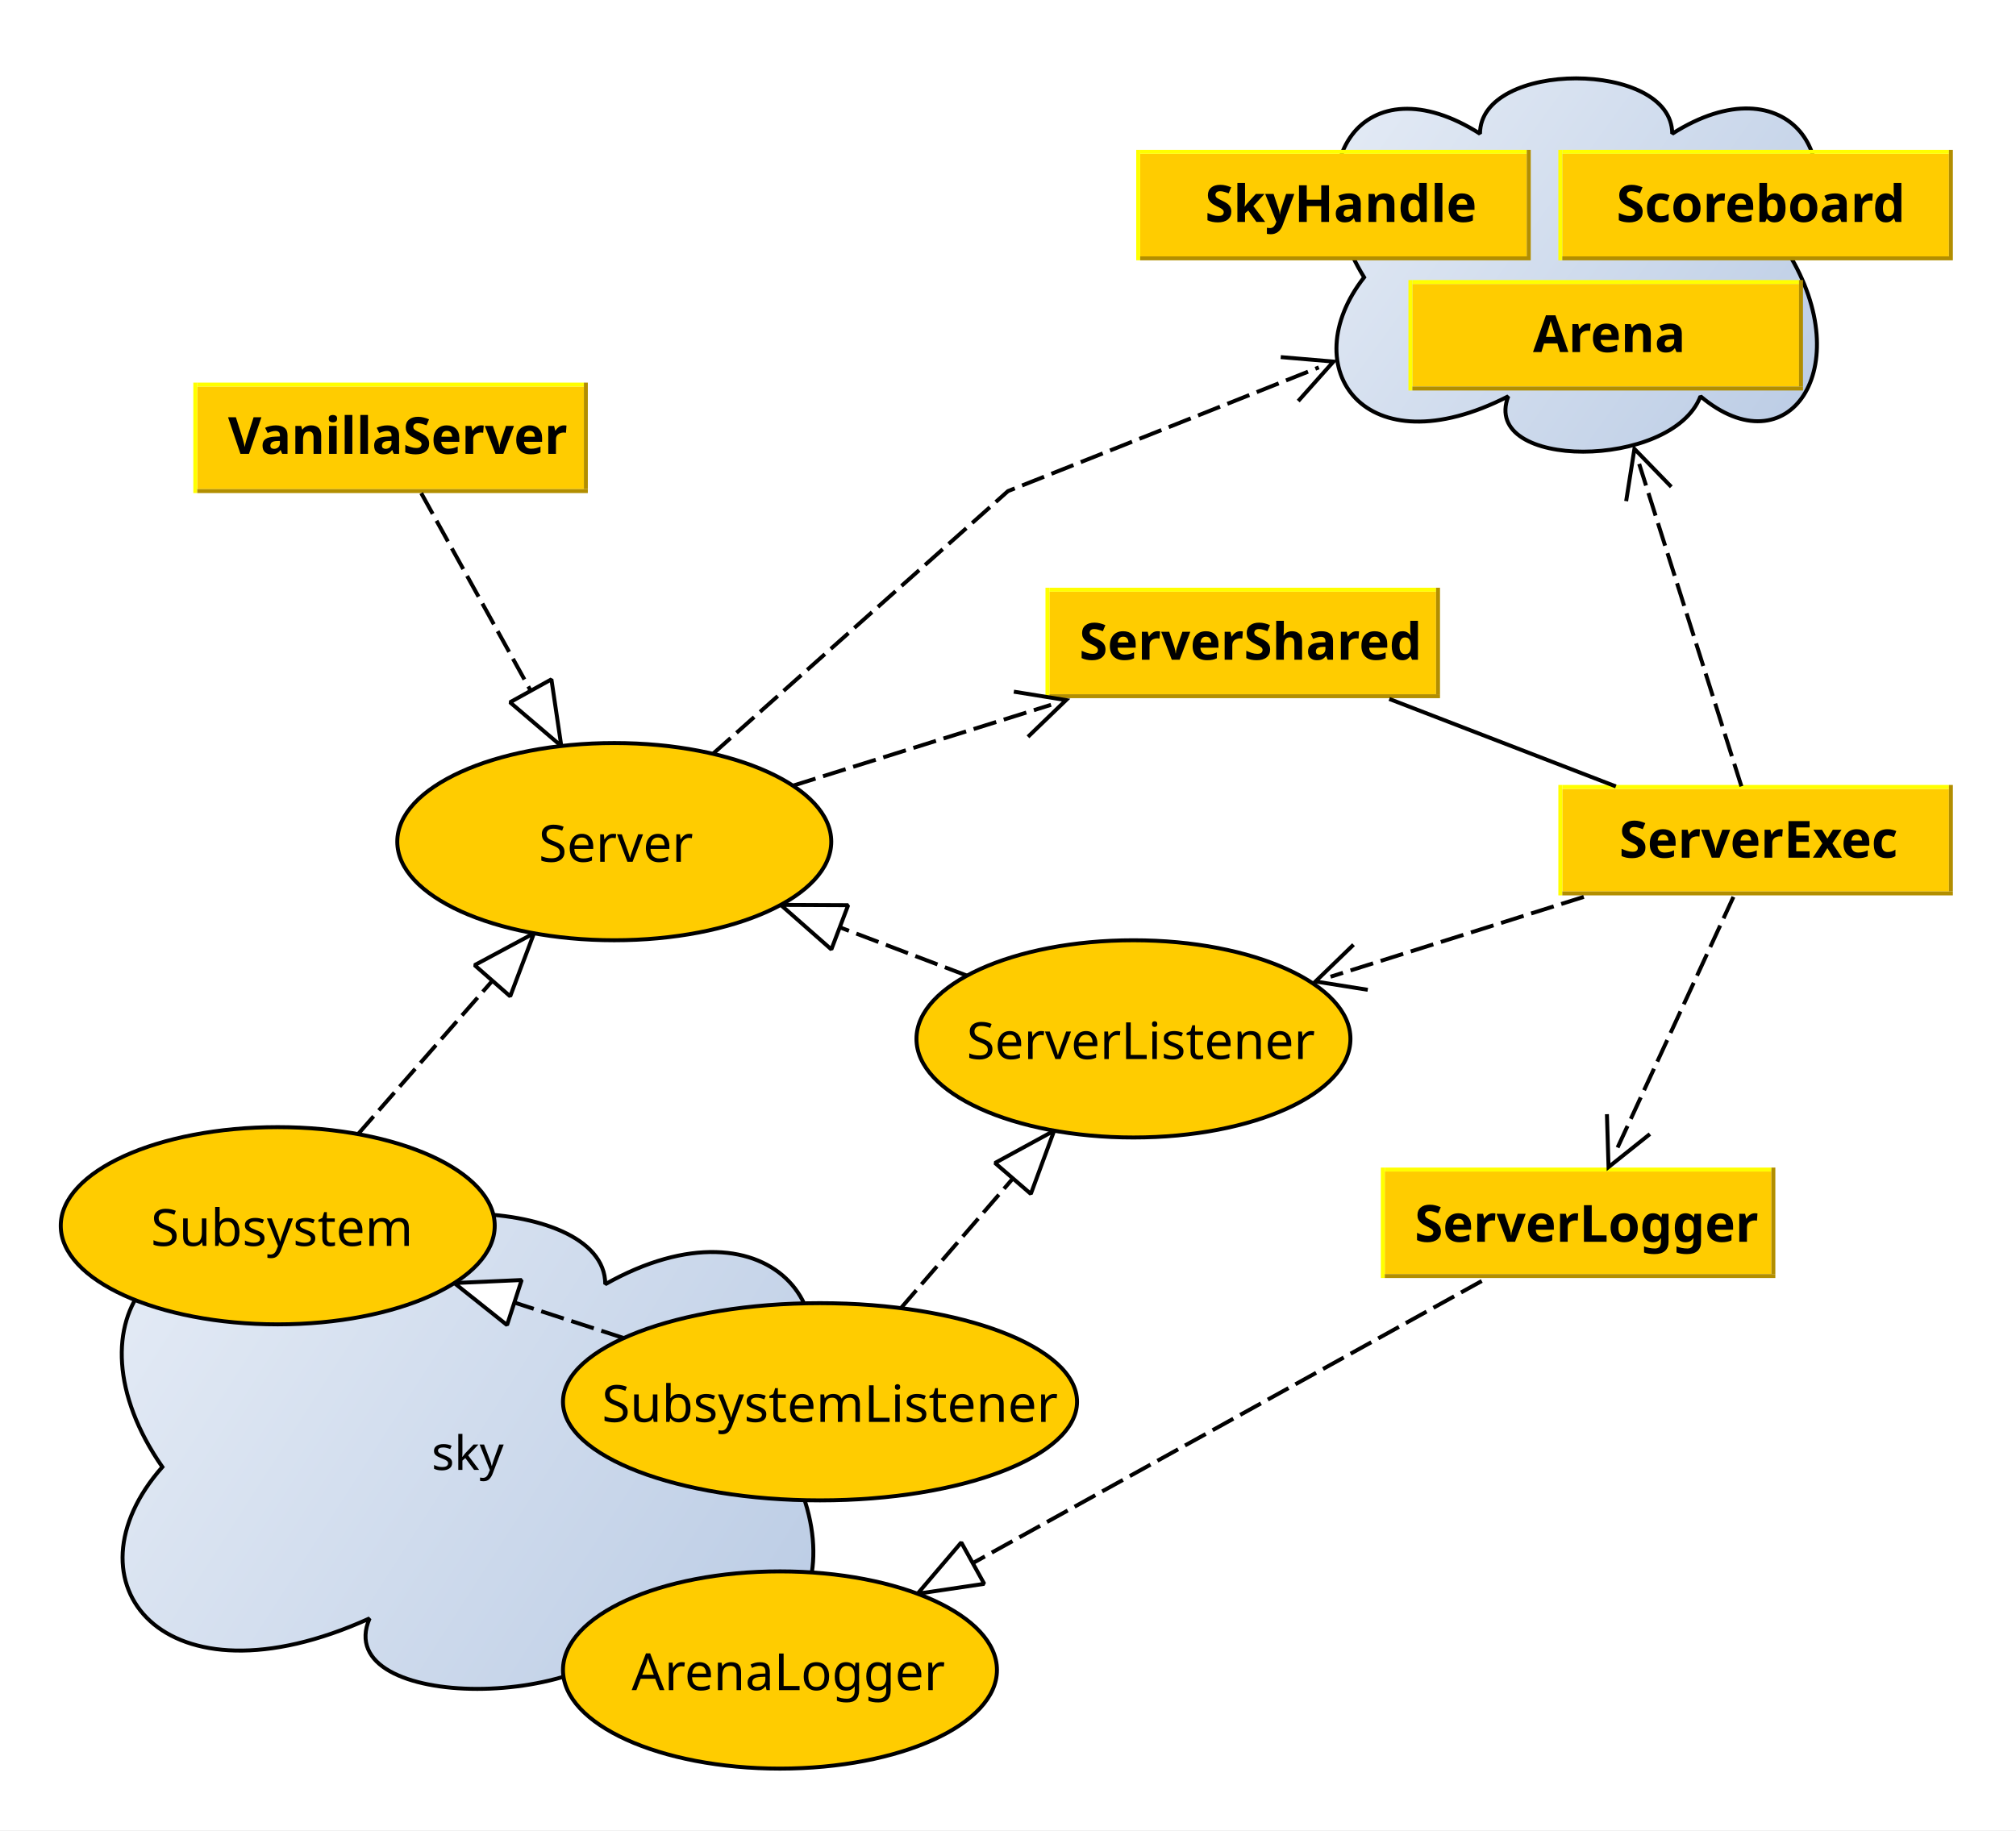
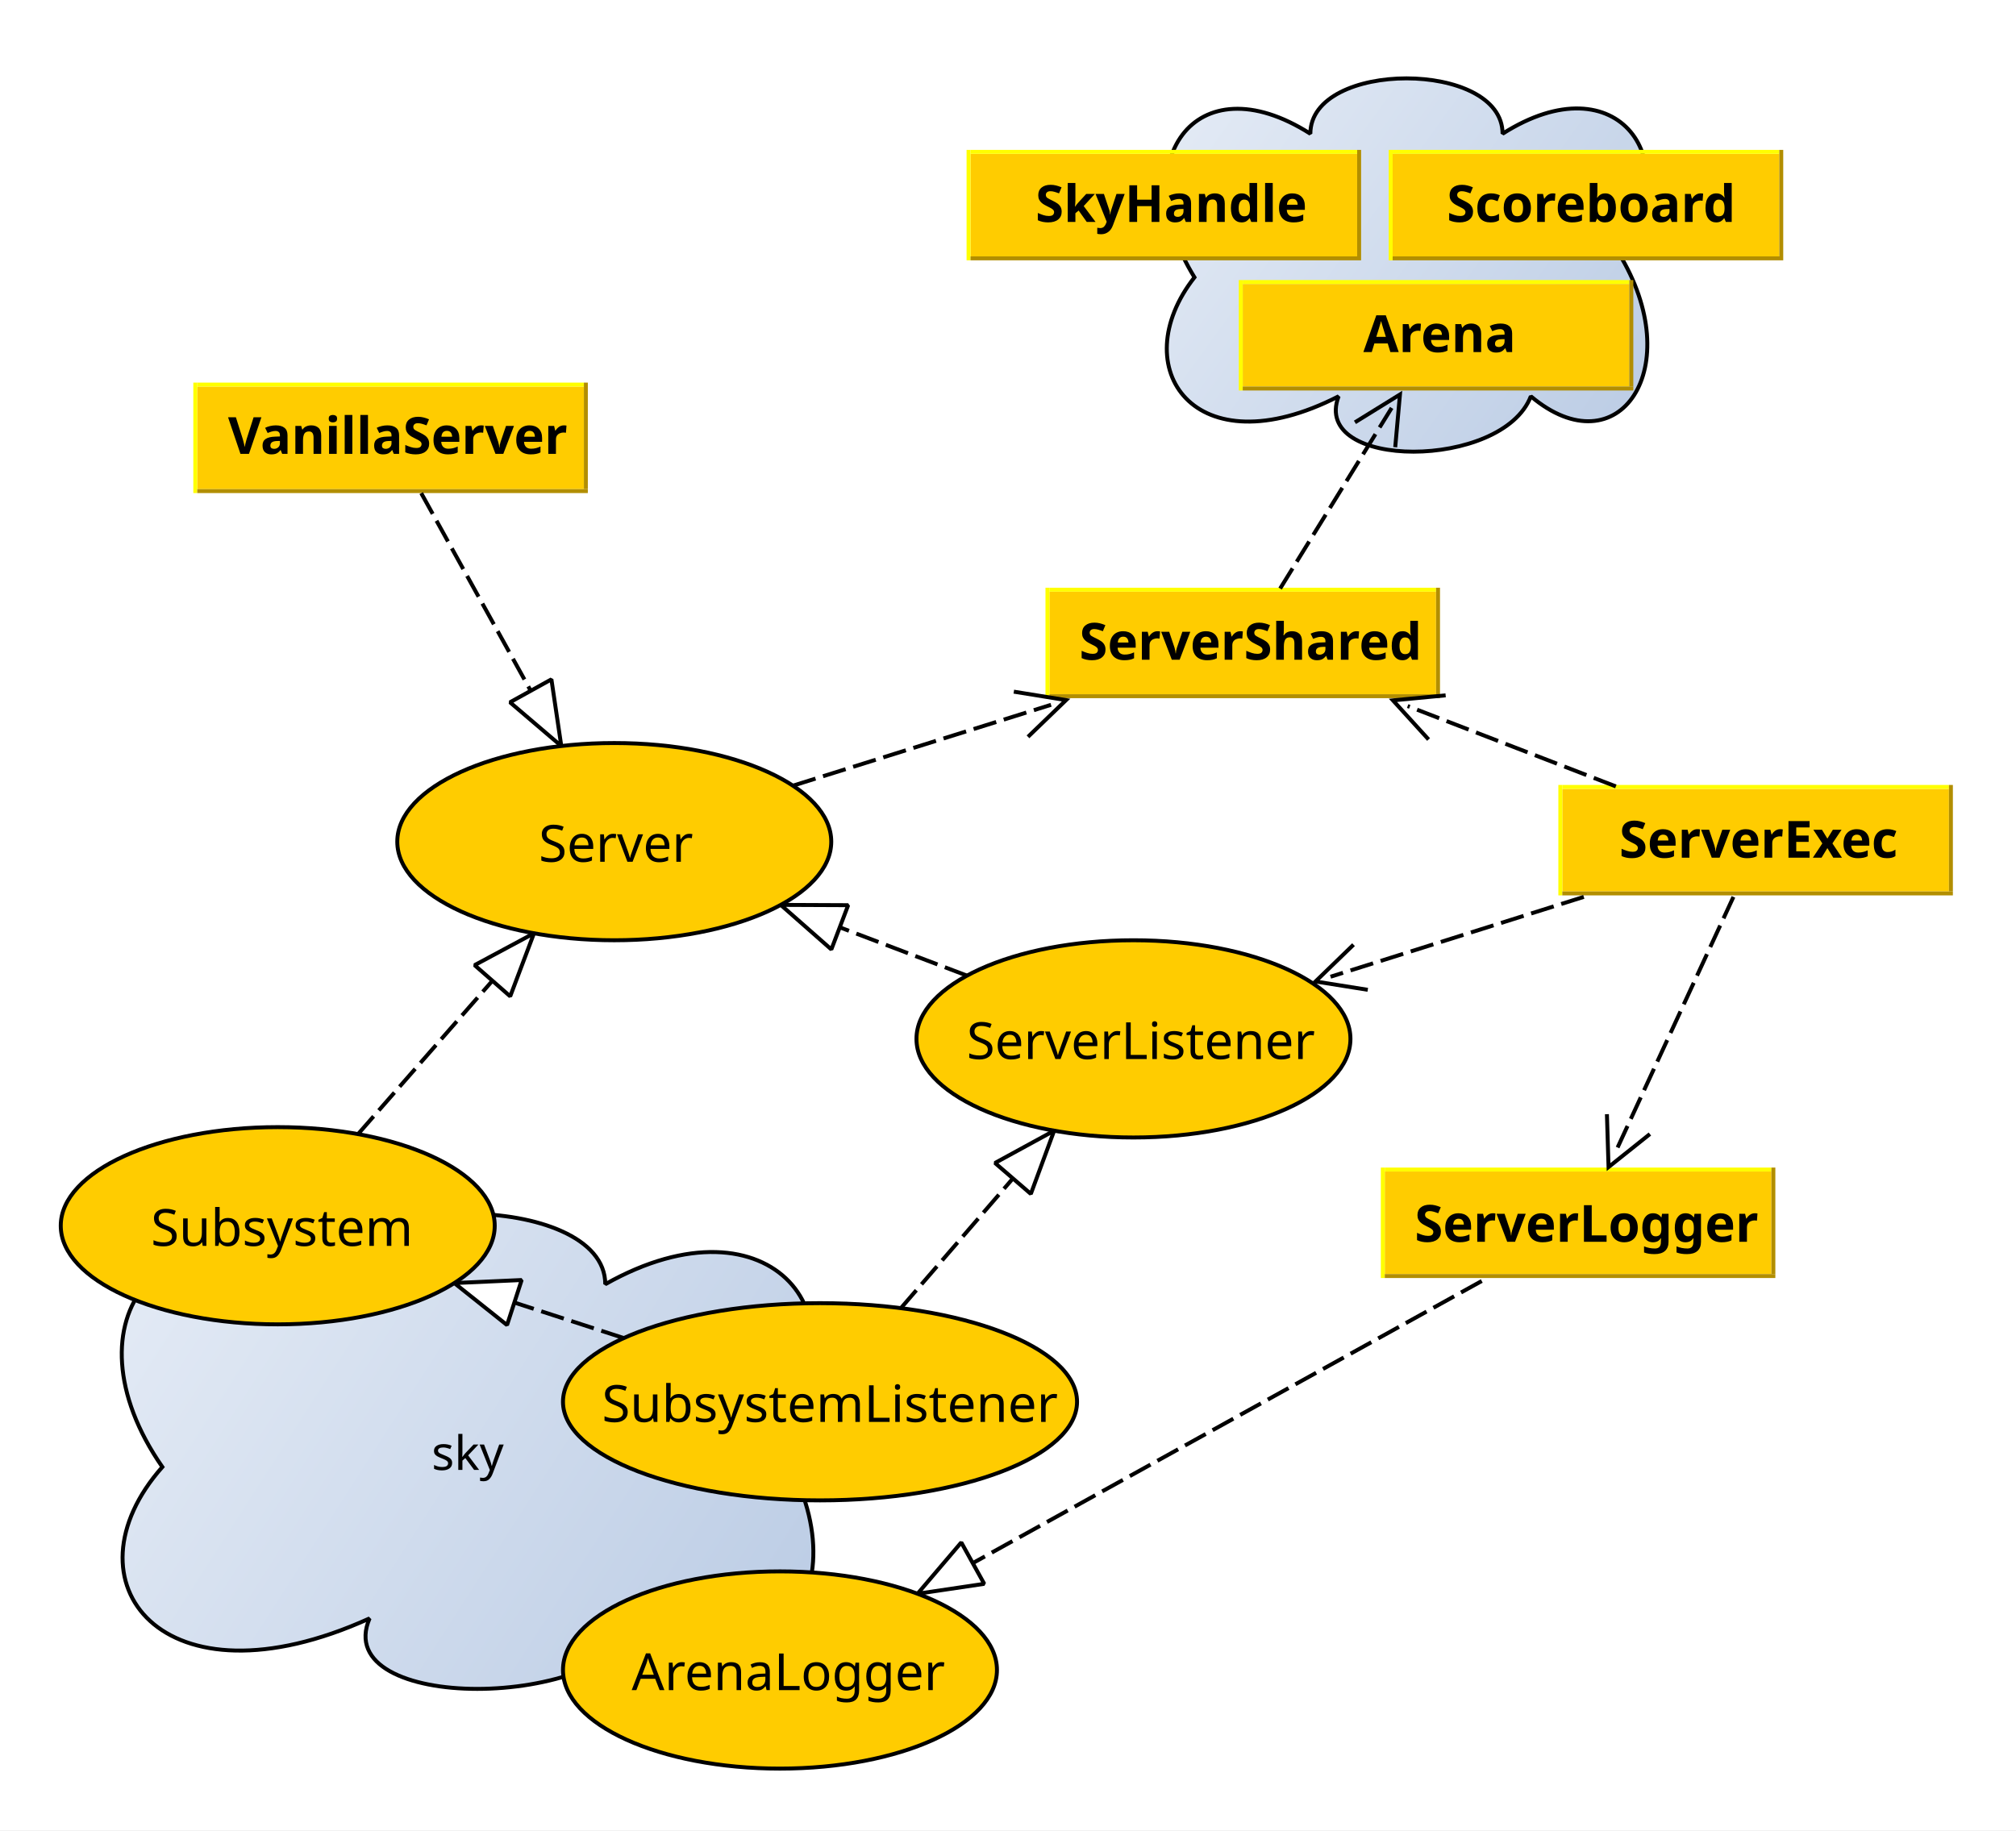
<svg xmlns="http://www.w3.org/2000/svg" fill-opacity="1" color-rendering="auto" color-interpolation="auto" text-rendering="auto" stroke="black" stroke-linecap="square" width="511" stroke-miterlimit="10" shape-rendering="auto" stroke-opacity="1" fill="black" stroke-dasharray="none" font-weight="normal" stroke-width="1" height="464" font-family="'Dialog'" font-style="normal" stroke-linejoin="miter" font-size="12px" stroke-dashoffset="0" image-rendering="auto">
  <defs id="genericDefs" />
  <g>
    <defs id="defs1">
      <linearGradient x1="470.4" gradientUnits="userSpaceOnUse" x2="676.4" y1="550.747" y2="683.121" id="linearGradient1" spreadMethod="reflect">
        <stop stop-opacity="1" stop-color="rgb(232,238,247)" offset="0%" />
        <stop stop-opacity="1" stop-color="rgb(183,201,227)" offset="100%" />
      </linearGradient>
-       <linearGradient x1="782.85" gradientUnits="userSpaceOnUse" x2="926.15" y1="264.187" y2="368.187" id="linearGradient2" spreadMethod="reflect">
+       <linearGradient x1="739.85" gradientUnits="userSpaceOnUse" x2="883.15" y1="264.187" y2="368.187" id="linearGradient2" spreadMethod="reflect">
        <stop stop-opacity="1" stop-color="rgb(232,238,247)" offset="0%" />
        <stop stop-opacity="1" stop-color="rgb(183,201,227)" offset="100%" />
      </linearGradient>
      <clipPath clipPathUnits="userSpaceOnUse" id="clipPath1">
        <path d="M0 0 L511 0 L511 464 L0 464 L0 0 Z" />
      </clipPath>
      <clipPath clipPathUnits="userSpaceOnUse" id="clipPath2">
        <path d="M455 249 L966 249 L966 713 L455 713 L455 249 Z" />
      </clipPath>
      <clipPath clipPathUnits="userSpaceOnUse" id="clipPath3">
        <path d="M850 448 L850 476 L950 476 L950 448 Z" />
      </clipPath>
      <clipPath clipPathUnits="userSpaceOnUse" id="clipPath4">
        <path d="M504 346 L504 374 L604 374 L604 346 Z" />
      </clipPath>
      <clipPath clipPathUnits="userSpaceOnUse" id="clipPath5">
        <path d="M720 398 L720 426 L820 426 L820 398 Z" />
      </clipPath>
      <clipPath clipPathUnits="userSpaceOnUse" id="clipPath6">
        <path d="M805 545 L805 573 L905 573 L905 545 Z" />
      </clipPath>
      <clipPath clipPathUnits="userSpaceOnUse" id="clipPath7">
-         <path d="M743 287 L743 315 L843 315 L843 287 Z" />
+         <path d="M700 287 L700 315 L800 315 L800 287 Z" />
      </clipPath>
      <clipPath clipPathUnits="userSpaceOnUse" id="clipPath8">
-         <path d="M812 320 L812 348 L912 348 L912 320 Z" />
+         <path d="M769 320 L769 348 L869 348 L869 320 Z" />
      </clipPath>
      <clipPath clipPathUnits="userSpaceOnUse" id="clipPath9">
-         <path d="M850 287 L850 315 L950 315 L950 287 Z" />
+         <path d="M807 287 L807 315 L907 315 L907 287 Z" />
      </clipPath>
    </defs>
    <g fill="white" text-rendering="geometricPrecision" shape-rendering="geometricPrecision" transform="translate(-455,-249)" stroke="white">
      <rect x="455" width="511" height="464" y="249" clip-path="url(#clipPath2)" stroke="none" />
    </g>
    <g fill="url(#linearGradient1)" text-rendering="geometricPrecision" shape-rendering="geometricPrecision" transform="matrix(1,0,0,1,-455,-249)" stroke="url(#linearGradient1)">
      <path d="M496.15 620.905 C470.4 583.841 496.15 550.747 538.38 574.574 C538.38 550.747 608.42 550.747 608.42 574.574 C650.65 550.747 676.4 583.841 650.65 612.963 C676.4 650.027 650.65 683.121 618.72 659.293 C608.42 683.121 538.38 683.121 548.68 659.293 C496.15 683.121 470.4 650.027 496.15 620.905 Z" stroke="none" clip-path="url(#clipPath2)" />
    </g>
    <g text-rendering="geometricPrecision" stroke-miterlimit="1.45" shape-rendering="geometricPrecision" transform="matrix(1,0,0,1,-455,-249)" stroke-linecap="butt">
      <path fill="none" d="M496.15 620.905 C470.4 583.841 496.15 550.747 538.38 574.574 C538.38 550.747 608.42 550.747 608.42 574.574 C650.65 550.747 676.4 583.841 650.65 612.963 C676.4 650.027 650.65 683.121 618.72 659.293 C608.42 683.121 538.38 683.121 548.68 659.293 C496.15 683.121 470.4 650.027 496.15 620.905 Z" clip-path="url(#clipPath2)" />
      <text x="564.4" xml:space="preserve" y="621.648" clip-path="url(#clipPath2)" font-family="sans-serif" stroke="none">sky</text>
    </g>
    <g fill="url(#linearGradient2)" text-rendering="geometricPrecision" shape-rendering="geometricPrecision" transform="matrix(1,0,0,1,-455,-249)" stroke="url(#linearGradient2)">
-       <path d="M800.763 319.307 C782.85 290.187 800.763 264.187 830.139 282.907 C830.139 264.187 878.861 264.187 878.861 282.907 C908.237 264.187 926.15 290.187 908.237 313.067 C926.15 342.187 908.237 368.187 886.026 349.467 C878.861 368.187 830.139 368.187 837.304 349.467 C800.763 368.187 782.85 342.187 800.763 319.307 Z" stroke="none" clip-path="url(#clipPath2)" />
+       <path d="M757.763 319.307 C739.85 290.187 757.763 264.187 787.139 282.907 C787.139 264.187 835.861 264.187 835.861 282.907 C865.237 264.187 883.15 290.187 865.237 313.067 C883.15 342.187 865.237 368.187 843.026 349.467 C835.861 368.187 787.139 368.187 794.304 349.467 C757.763 368.187 739.85 342.187 757.763 319.307 Z" stroke="none" clip-path="url(#clipPath2)" />
    </g>
    <g text-rendering="geometricPrecision" stroke-miterlimit="1.45" shape-rendering="geometricPrecision" transform="matrix(1,0,0,1,-455,-249)" stroke-linecap="butt">
-       <path fill="none" d="M800.763 319.307 C782.85 290.187 800.763 264.187 830.139 282.907 C830.139 264.187 878.861 264.187 878.861 282.907 C908.237 264.187 926.15 290.187 908.237 313.067 C926.15 342.187 908.237 368.187 886.026 349.467 C878.861 368.187 830.139 368.187 837.304 349.467 C800.763 368.187 782.85 342.187 800.763 319.307 Z" clip-path="url(#clipPath2)" />
+       <path fill="none" d="M757.763 319.307 C739.85 290.187 757.763 264.187 787.139 282.907 C787.139 264.187 835.861 264.187 835.861 282.907 C865.237 264.187 883.15 290.187 865.237 313.067 C883.15 342.187 865.237 368.187 843.026 349.467 C835.861 368.187 787.139 368.187 794.304 349.467 C757.763 368.187 739.85 342.187 757.763 319.307 Z" clip-path="url(#clipPath2)" />
    </g>
    <g fill="rgb(255,204,0)" text-rendering="geometricPrecision" shape-rendering="geometricPrecision" transform="matrix(1,0,0,1,-455,-249)" stroke="rgb(255,204,0)">
      <ellipse rx="55" ry="25" clip-path="url(#clipPath2)" cx="525.4" cy="559.747" stroke="none" />
    </g>
    <g font-size="13px" stroke-linecap="butt" transform="matrix(1,0,0,1,-455,-249)" text-rendering="geometricPrecision" font-family="sans-serif" shape-rendering="geometricPrecision" stroke-miterlimit="1.45">
      <text x="493.249" xml:space="preserve" y="564.854" clip-path="url(#clipPath2)" stroke="none">Subsystem</text>
      <ellipse rx="55" fill="none" ry="25" clip-path="url(#clipPath2)" cx="525.4" cy="559.747" />
    </g>
    <g fill="rgb(255,204,0)" text-rendering="geometricPrecision" shape-rendering="geometricPrecision" transform="matrix(1,0,0,1,-455,-249)" stroke="rgb(255,204,0)">
      <ellipse rx="55" ry="25" clip-path="url(#clipPath2)" cx="652.7" cy="672.374" stroke="none" />
    </g>
    <g font-size="13px" stroke-linecap="butt" transform="matrix(1,0,0,1,-455,-249)" text-rendering="geometricPrecision" font-family="sans-serif" shape-rendering="geometricPrecision" stroke-miterlimit="1.45">
      <text x="615.115" xml:space="preserve" y="677.48" clip-path="url(#clipPath2)" stroke="none">ArenaLogger</text>
      <ellipse rx="55" fill="none" ry="25" clip-path="url(#clipPath2)" cx="652.7" cy="672.374" />
    </g>
    <g fill="rgb(255,204,0)" text-rendering="geometricPrecision" shape-rendering="geometricPrecision" transform="matrix(1,0,0,1,-455,-249)" stroke="rgb(255,204,0)">
      <ellipse rx="55" ry="25" clip-path="url(#clipPath2)" cx="742.3" cy="512.374" stroke="none" />
    </g>
    <g font-size="13px" stroke-linecap="butt" transform="matrix(1,0,0,1,-455,-249)" text-rendering="geometricPrecision" font-family="sans-serif" shape-rendering="geometricPrecision" stroke-miterlimit="1.45">
      <text x="700.031" xml:space="preserve" y="517.48" clip-path="url(#clipPath2)" stroke="none">ServerListener</text>
      <ellipse rx="55" fill="none" ry="25" clip-path="url(#clipPath2)" cx="742.3" cy="512.374" />
    </g>
    <g fill="rgb(255,204,0)" text-rendering="geometricPrecision" shape-rendering="geometricPrecision" transform="matrix(1,0,0,1,-455,-249)" stroke="rgb(255,204,0)">
      <ellipse rx="65.15" ry="25" clip-path="url(#clipPath2)" cx="662.85" cy="604.374" stroke="none" />
    </g>
    <g font-size="13px" stroke-linecap="butt" transform="matrix(1,0,0,1,-455,-249)" text-rendering="geometricPrecision" font-family="sans-serif" shape-rendering="geometricPrecision" stroke-miterlimit="1.45">
      <text x="607.575" xml:space="preserve" y="609.48" clip-path="url(#clipPath2)" stroke="none">SubsystemListener</text>
      <ellipse rx="65.15" fill="none" ry="25" clip-path="url(#clipPath2)" cx="662.85" cy="604.374" />
    </g>
    <g fill="rgb(255,204,0)" text-rendering="geometricPrecision" shape-rendering="geometricPrecision" transform="matrix(1,0,0,1,-455,-249)" stroke="rgb(255,204,0)">
      <ellipse rx="55" ry="25" clip-path="url(#clipPath2)" cx="610.7" cy="462.373" stroke="none" />
    </g>
    <g font-size="13px" stroke-linecap="butt" transform="matrix(1,0,0,1,-455,-249)" text-rendering="geometricPrecision" font-family="sans-serif" shape-rendering="geometricPrecision" stroke-miterlimit="1.45">
      <text x="591.556" xml:space="preserve" y="467.48" clip-path="url(#clipPath2)" stroke="none">Server</text>
      <ellipse rx="55" fill="none" ry="25" clip-path="url(#clipPath2)" cx="610.7" cy="462.373" />
    </g>
    <g fill="rgb(255,204,0)" text-rendering="geometricPrecision" shape-rendering="geometricPrecision" transform="matrix(1,0,0,1,-455,-249)" stroke="rgb(255,204,0)">
      <rect x="851" width="98" height="26" y="449" clip-path="url(#clipPath2)" stroke="none" />
      <rect x="850" y="448" clip-path="url(#clipPath2)" fill="yellow" width="1" height="28" stroke="none" />
      <rect x="851" y="448" clip-path="url(#clipPath2)" fill="yellow" width="98" height="1" stroke="none" />
      <rect x="851" y="475" clip-path="url(#clipPath2)" fill="rgb(178,142,0)" width="99" height="1" stroke="none" />
      <rect x="949" y="448" clip-path="url(#clipPath2)" fill="rgb(178,142,0)" width="1" height="27" stroke="none" />
    </g>
    <g font-size="13px" stroke-linecap="butt" transform="matrix(1,0,0,1,-455,-249)" text-rendering="geometricPrecision" font-family="sans-serif" shape-rendering="geometricPrecision" font-weight="bold" stroke-miterlimit="1.45">
      <text x="865.43" xml:space="preserve" y="466.443" clip-path="url(#clipPath3)" stroke="none">ServerExec</text>
    </g>
    <g fill="rgb(255,204,0)" text-rendering="geometricPrecision" shape-rendering="geometricPrecision" transform="matrix(1,0,0,1,-455,-249)" stroke="rgb(255,204,0)">
      <rect x="505" width="98" height="26" y="347" clip-path="url(#clipPath2)" stroke="none" />
      <rect x="504" y="346" clip-path="url(#clipPath2)" fill="yellow" width="1" height="28" stroke="none" />
      <rect x="505" y="346" clip-path="url(#clipPath2)" fill="yellow" width="98" height="1" stroke="none" />
      <rect x="505" y="373" clip-path="url(#clipPath2)" fill="rgb(178,142,0)" width="99" height="1" stroke="none" />
      <rect x="603" y="346" clip-path="url(#clipPath2)" fill="rgb(178,142,0)" width="1" height="27" stroke="none" />
    </g>
    <g font-size="13px" stroke-linecap="butt" transform="matrix(1,0,0,1,-455,-249)" text-rendering="geometricPrecision" font-family="sans-serif" shape-rendering="geometricPrecision" font-weight="bold" stroke-miterlimit="1.45">
      <text x="512.807" xml:space="preserve" y="364.07" clip-path="url(#clipPath4)" stroke="none">VanillaServer</text>
    </g>
    <g fill="rgb(255,204,0)" text-rendering="geometricPrecision" shape-rendering="geometricPrecision" transform="matrix(1,0,0,1,-455,-249)" stroke="rgb(255,204,0)">
      <rect x="721" width="98" height="26" y="399" clip-path="url(#clipPath2)" stroke="none" />
      <rect x="720" y="398" clip-path="url(#clipPath2)" fill="yellow" width="1" height="28" stroke="none" />
      <rect x="721" y="398" clip-path="url(#clipPath2)" fill="yellow" width="98" height="1" stroke="none" />
      <rect x="721" y="425" clip-path="url(#clipPath2)" fill="rgb(178,142,0)" width="99" height="1" stroke="none" />
      <rect x="819" y="398" clip-path="url(#clipPath2)" fill="rgb(178,142,0)" width="1" height="27" stroke="none" />
    </g>
    <g font-size="13px" stroke-linecap="butt" transform="matrix(1,0,0,1,-455,-249)" text-rendering="geometricPrecision" font-family="sans-serif" shape-rendering="geometricPrecision" font-weight="bold" stroke-miterlimit="1.45">
      <text x="728.575" xml:space="preserve" y="416.257" clip-path="url(#clipPath5)" stroke="none">ServerShared</text>
    </g>
    <g fill="rgb(255,204,0)" text-rendering="geometricPrecision" shape-rendering="geometricPrecision" transform="matrix(1,0,0,1,-455,-249)" stroke="rgb(255,204,0)">
      <rect x="806" width="98" height="26" y="546" clip-path="url(#clipPath2)" stroke="none" />
      <rect x="805" y="545" clip-path="url(#clipPath2)" fill="yellow" width="1" height="28" stroke="none" />
      <rect x="806" y="545" clip-path="url(#clipPath2)" fill="yellow" width="98" height="1" stroke="none" />
      <rect x="806" y="572" clip-path="url(#clipPath2)" fill="rgb(178,142,0)" width="99" height="1" stroke="none" />
      <rect x="904" y="545" clip-path="url(#clipPath2)" fill="rgb(178,142,0)" width="1" height="27" stroke="none" />
    </g>
    <g font-size="13px" stroke-linecap="butt" transform="matrix(1,0,0,1,-455,-249)" text-rendering="geometricPrecision" font-family="sans-serif" shape-rendering="geometricPrecision" font-weight="bold" stroke-miterlimit="1.45">
      <text x="813.584" xml:space="preserve" y="563.817" clip-path="url(#clipPath6)" stroke="none">ServerLogger</text>
    </g>
    <g fill="rgb(255,204,0)" text-rendering="geometricPrecision" shape-rendering="geometricPrecision" transform="matrix(1,0,0,1,-455,-249)" stroke="rgb(255,204,0)">
-       <rect x="744" width="98" height="26" y="288" clip-path="url(#clipPath2)" stroke="none" />
-       <rect x="743" y="287" clip-path="url(#clipPath2)" fill="yellow" width="1" height="28" stroke="none" />
-       <rect x="744" y="287" clip-path="url(#clipPath2)" fill="yellow" width="98" height="1" stroke="none" />
-       <rect x="744" y="314" clip-path="url(#clipPath2)" fill="rgb(178,142,0)" width="99" height="1" stroke="none" />
-       <rect x="842" y="287" clip-path="url(#clipPath2)" fill="rgb(178,142,0)" width="1" height="27" stroke="none" />
+       <rect x="701" width="98" height="26" y="288" clip-path="url(#clipPath2)" stroke="none" />
+       <rect x="700" y="287" clip-path="url(#clipPath2)" fill="yellow" width="1" height="28" stroke="none" />
+       <rect x="701" y="287" clip-path="url(#clipPath2)" fill="yellow" width="98" height="1" stroke="none" />
+       <rect x="701" y="314" clip-path="url(#clipPath2)" fill="rgb(178,142,0)" width="99" height="1" stroke="none" />
+       <rect x="799" y="287" clip-path="url(#clipPath2)" fill="rgb(178,142,0)" width="1" height="27" stroke="none" />
    </g>
    <g font-size="13px" stroke-linecap="butt" transform="matrix(1,0,0,1,-455,-249)" text-rendering="geometricPrecision" font-family="sans-serif" shape-rendering="geometricPrecision" font-weight="bold" stroke-miterlimit="1.45">
-       <text x="760.464" xml:space="preserve" y="305.257" clip-path="url(#clipPath7)" stroke="none">SkyHandle</text>
+       <text x="717.464" xml:space="preserve" y="305.257" clip-path="url(#clipPath7)" stroke="none">SkyHandle</text>
    </g>
    <g fill="rgb(255,204,0)" text-rendering="geometricPrecision" shape-rendering="geometricPrecision" transform="matrix(1,0,0,1,-455,-249)" stroke="rgb(255,204,0)">
-       <rect x="813" width="98" height="26" y="321" clip-path="url(#clipPath2)" stroke="none" />
-       <rect x="812" y="320" clip-path="url(#clipPath2)" fill="yellow" width="1" height="28" stroke="none" />
-       <rect x="813" y="320" clip-path="url(#clipPath2)" fill="yellow" width="98" height="1" stroke="none" />
-       <rect x="813" y="347" clip-path="url(#clipPath2)" fill="rgb(178,142,0)" width="99" height="1" stroke="none" />
-       <rect x="911" y="320" clip-path="url(#clipPath2)" fill="rgb(178,142,0)" width="1" height="27" stroke="none" />
+       <rect x="770" width="98" height="26" y="321" clip-path="url(#clipPath2)" stroke="none" />
+       <rect x="769" y="320" clip-path="url(#clipPath2)" fill="yellow" width="1" height="28" stroke="none" />
+       <rect x="770" y="320" clip-path="url(#clipPath2)" fill="yellow" width="98" height="1" stroke="none" />
+       <rect x="770" y="347" clip-path="url(#clipPath2)" fill="rgb(178,142,0)" width="99" height="1" stroke="none" />
+       <rect x="868" y="320" clip-path="url(#clipPath2)" fill="rgb(178,142,0)" width="1" height="27" stroke="none" />
    </g>
    <g font-size="13px" stroke-linecap="butt" transform="matrix(1,0,0,1,-455,-249)" text-rendering="geometricPrecision" font-family="sans-serif" shape-rendering="geometricPrecision" font-weight="bold" stroke-miterlimit="1.45">
-       <text x="843.576" xml:space="preserve" y="338.257" clip-path="url(#clipPath8)" stroke="none">Arena</text>
+       <text x="800.576" xml:space="preserve" y="338.257" clip-path="url(#clipPath8)" stroke="none">Arena</text>
    </g>
    <g fill="rgb(255,204,0)" text-rendering="geometricPrecision" shape-rendering="geometricPrecision" transform="matrix(1,0,0,1,-455,-249)" stroke="rgb(255,204,0)">
-       <rect x="851" width="98" height="26" y="288" clip-path="url(#clipPath2)" stroke="none" />
-       <rect x="850" y="287" clip-path="url(#clipPath2)" fill="yellow" width="1" height="28" stroke="none" />
-       <rect x="851" y="287" clip-path="url(#clipPath2)" fill="yellow" width="98" height="1" stroke="none" />
-       <rect x="851" y="314" clip-path="url(#clipPath2)" fill="rgb(178,142,0)" width="99" height="1" stroke="none" />
-       <rect x="949" y="287" clip-path="url(#clipPath2)" fill="rgb(178,142,0)" width="1" height="27" stroke="none" />
+       <rect x="808" width="98" height="26" y="288" clip-path="url(#clipPath2)" stroke="none" />
+       <rect x="807" y="287" clip-path="url(#clipPath2)" fill="yellow" width="1" height="28" stroke="none" />
+       <rect x="808" y="287" clip-path="url(#clipPath2)" fill="yellow" width="98" height="1" stroke="none" />
+       <rect x="808" y="314" clip-path="url(#clipPath2)" fill="rgb(178,142,0)" width="99" height="1" stroke="none" />
+       <rect x="906" y="287" clip-path="url(#clipPath2)" fill="rgb(178,142,0)" width="1" height="27" stroke="none" />
    </g>
    <g font-size="13px" stroke-linecap="butt" transform="matrix(1,0,0,1,-455,-249)" text-rendering="geometricPrecision" font-family="sans-serif" shape-rendering="geometricPrecision" font-weight="bold" stroke-miterlimit="1.45">
-       <text x="864.729" xml:space="preserve" y="305.257" clip-path="url(#clipPath9)" stroke="none">Scoreboard</text>
+       <text x="821.729" xml:space="preserve" y="305.257" clip-path="url(#clipPath9)" stroke="none">Scoreboard</text>
    </g>
    <g text-rendering="geometricPrecision" stroke-miterlimit="1.45" stroke-dasharray="6,2" shape-rendering="geometricPrecision" transform="matrix(1,0,0,1,-455,-249)" stroke-linecap="butt">
      <path fill="none" d="M683.344 580.643 L712.399 546.997" clip-path="url(#clipPath2)" />
      <path fill="white" d="M722.203 535.645 L707.205 543.833 L716.287 551.676 Z" clip-path="url(#clipPath2)" stroke="none" />
      <path fill="none" stroke-dasharray="none" d="M722.203 535.645 L707.205 543.833 L716.287 551.676 Z" clip-path="url(#clipPath2)" />
      <path fill="none" d="M613.114 588.226 L584.422 578.91" clip-path="url(#clipPath2)" />
      <path fill="white" d="M570.155 574.278 L583.521 584.926 L587.226 573.512 Z" clip-path="url(#clipPath2)" stroke="none" />
      <path fill="none" stroke-dasharray="none" d="M570.155 574.278 L583.521 584.926 L587.226 573.512 Z" clip-path="url(#clipPath2)" />
      <path fill="none" d="M700.101 496.34 L666.922 483.734" clip-path="url(#clipPath2)" />
      <path fill="white" d="M652.899 478.407 L665.725 489.698 L669.987 478.481 Z" clip-path="url(#clipPath2)" stroke="none" />
      <path fill="none" stroke-dasharray="none" d="M652.899 478.407 L665.725 489.698 L669.987 478.481 Z" clip-path="url(#clipPath2)" />
      <path fill="none" d="M545.746 536.521 L580.47 496.883" clip-path="url(#clipPath2)" />
      <path fill="white" d="M590.354 485.6 L575.297 493.682 L584.324 501.589 Z" clip-path="url(#clipPath2)" stroke="none" />
      <path fill="none" stroke-dasharray="none" d="M590.354 485.6 L575.297 493.682 L584.324 501.589 Z" clip-path="url(#clipPath2)" />
-       <path fill="none" d="M635.705 440.106 L710.5 373.5 L789.28 342.145" clip-path="url(#clipPath2)" />
-       <path d="M792.997 340.666 L779.629 339.529 L792.997 340.666 L784.066 350.678 Z" clip-path="url(#clipPath2)" stroke="none" />
-       <path fill="none" stroke-miterlimit="10" stroke-dasharray="none" d="M792.997 340.666 L779.629 339.529 L792.997 340.666 L784.066 350.678 Z" clip-path="url(#clipPath2)" stroke-linecap="square" />
      <path fill="none" d="M856.451 476.375 L792.258 496.619" clip-path="url(#clipPath2)" />
      <path d="M788.443 497.822 L801.692 499.935 L788.443 497.822 L798.083 488.491 Z" clip-path="url(#clipPath2)" stroke="none" />
      <path fill="none" stroke-miterlimit="10" stroke-dasharray="none" d="M788.443 497.822 L801.692 499.935 L788.443 497.822 L798.083 488.491 Z" clip-path="url(#clipPath2)" stroke-linecap="square" />
-       <path fill="none" d="M896.403 448.347 L870.487 366.609" clip-path="url(#clipPath2)" />
-       <path d="M869.278 362.796 L867.185 376.048 L869.278 362.796 L878.624 372.421 Z" clip-path="url(#clipPath2)" stroke="none" />
-       <path fill="none" stroke-miterlimit="10" stroke-dasharray="none" d="M869.278 362.796 L867.185 376.048 L869.278 362.796 L878.624 372.421 Z" clip-path="url(#clipPath2)" stroke-linecap="square" />
      <path fill="none" d="M561.766 374.021 L590.005 425.008" clip-path="url(#clipPath2)" />
      <path fill="white" d="M597.273 438.13 L594.769 421.226 L584.272 427.04 Z" clip-path="url(#clipPath2)" stroke="none" />
      <path fill="none" stroke-dasharray="none" d="M597.273 438.13 L594.769 421.226 L584.272 427.04 Z" clip-path="url(#clipPath2)" />
-       <path fill="none" stroke-dasharray="none" d="M864.573 448.369 L807.14 426.197" clip-path="url(#clipPath2)" />
      <path fill="none" d="M655.982 448.183 L721.405 427.682" clip-path="url(#clipPath2)" />
      <path d="M725.222 426.486 L711.976 424.349 L725.222 426.486 L715.565 435.799 Z" clip-path="url(#clipPath2)" stroke="none" />
      <path fill="none" stroke-miterlimit="10" stroke-dasharray="none" d="M725.222 426.486 L711.976 424.349 L725.222 426.486 L715.565 435.799 Z" clip-path="url(#clipPath2)" stroke-linecap="square" />
+       <path fill="none" d="M864.573 448.369 L811.805 427.997" clip-path="url(#clipPath2)" />
+       <path d="M808.073 426.557 L817.107 436.476 L808.073 426.557 L821.429 425.281 Z" clip-path="url(#clipPath2)" stroke="none" />
+       <path fill="none" stroke-miterlimit="10" stroke-dasharray="none" d="M808.073 426.557 L817.107 436.476 L808.073 426.557 L821.429 425.281 Z" clip-path="url(#clipPath2)" stroke-linecap="square" />
      <path fill="none" d="M894.379 476.376 L864.4 541.245" clip-path="url(#clipPath2)" />
      <path d="M862.722 544.876 L873.203 536.5 L862.722 544.876 L862.31 531.466 Z" clip-path="url(#clipPath2)" stroke="none" />
      <path fill="none" stroke-miterlimit="10" stroke-dasharray="none" d="M862.722 544.876 L873.203 536.5 L862.722 544.876 L862.31 531.466 Z" clip-path="url(#clipPath2)" stroke-linecap="square" />
      <path fill="none" d="M830.58 573.757 L700.69 645.768" clip-path="url(#clipPath2)" />
      <path fill="white" d="M687.572 653.041 L704.474 650.53 L698.656 640.035 Z" clip-path="url(#clipPath2)" stroke="none" />
      <path fill="none" stroke-dasharray="none" d="M687.572 653.041 L704.474 650.53 L698.656 640.035 Z" clip-path="url(#clipPath2)" />
+       <path fill="none" d="M779.479 398.209 L807.748 352.415" clip-path="url(#clipPath2)" />
+       <path d="M809.849 349.011 L798.44 356.071 L809.849 349.011 L808.651 362.374 Z" clip-path="url(#clipPath2)" stroke="none" />
+       <path fill="none" stroke-miterlimit="10" stroke-dasharray="none" d="M809.849 349.011 L798.44 356.071 L809.849 349.011 L808.651 362.374 Z" clip-path="url(#clipPath2)" stroke-linecap="square" />
    </g>
  </g>
</svg>
